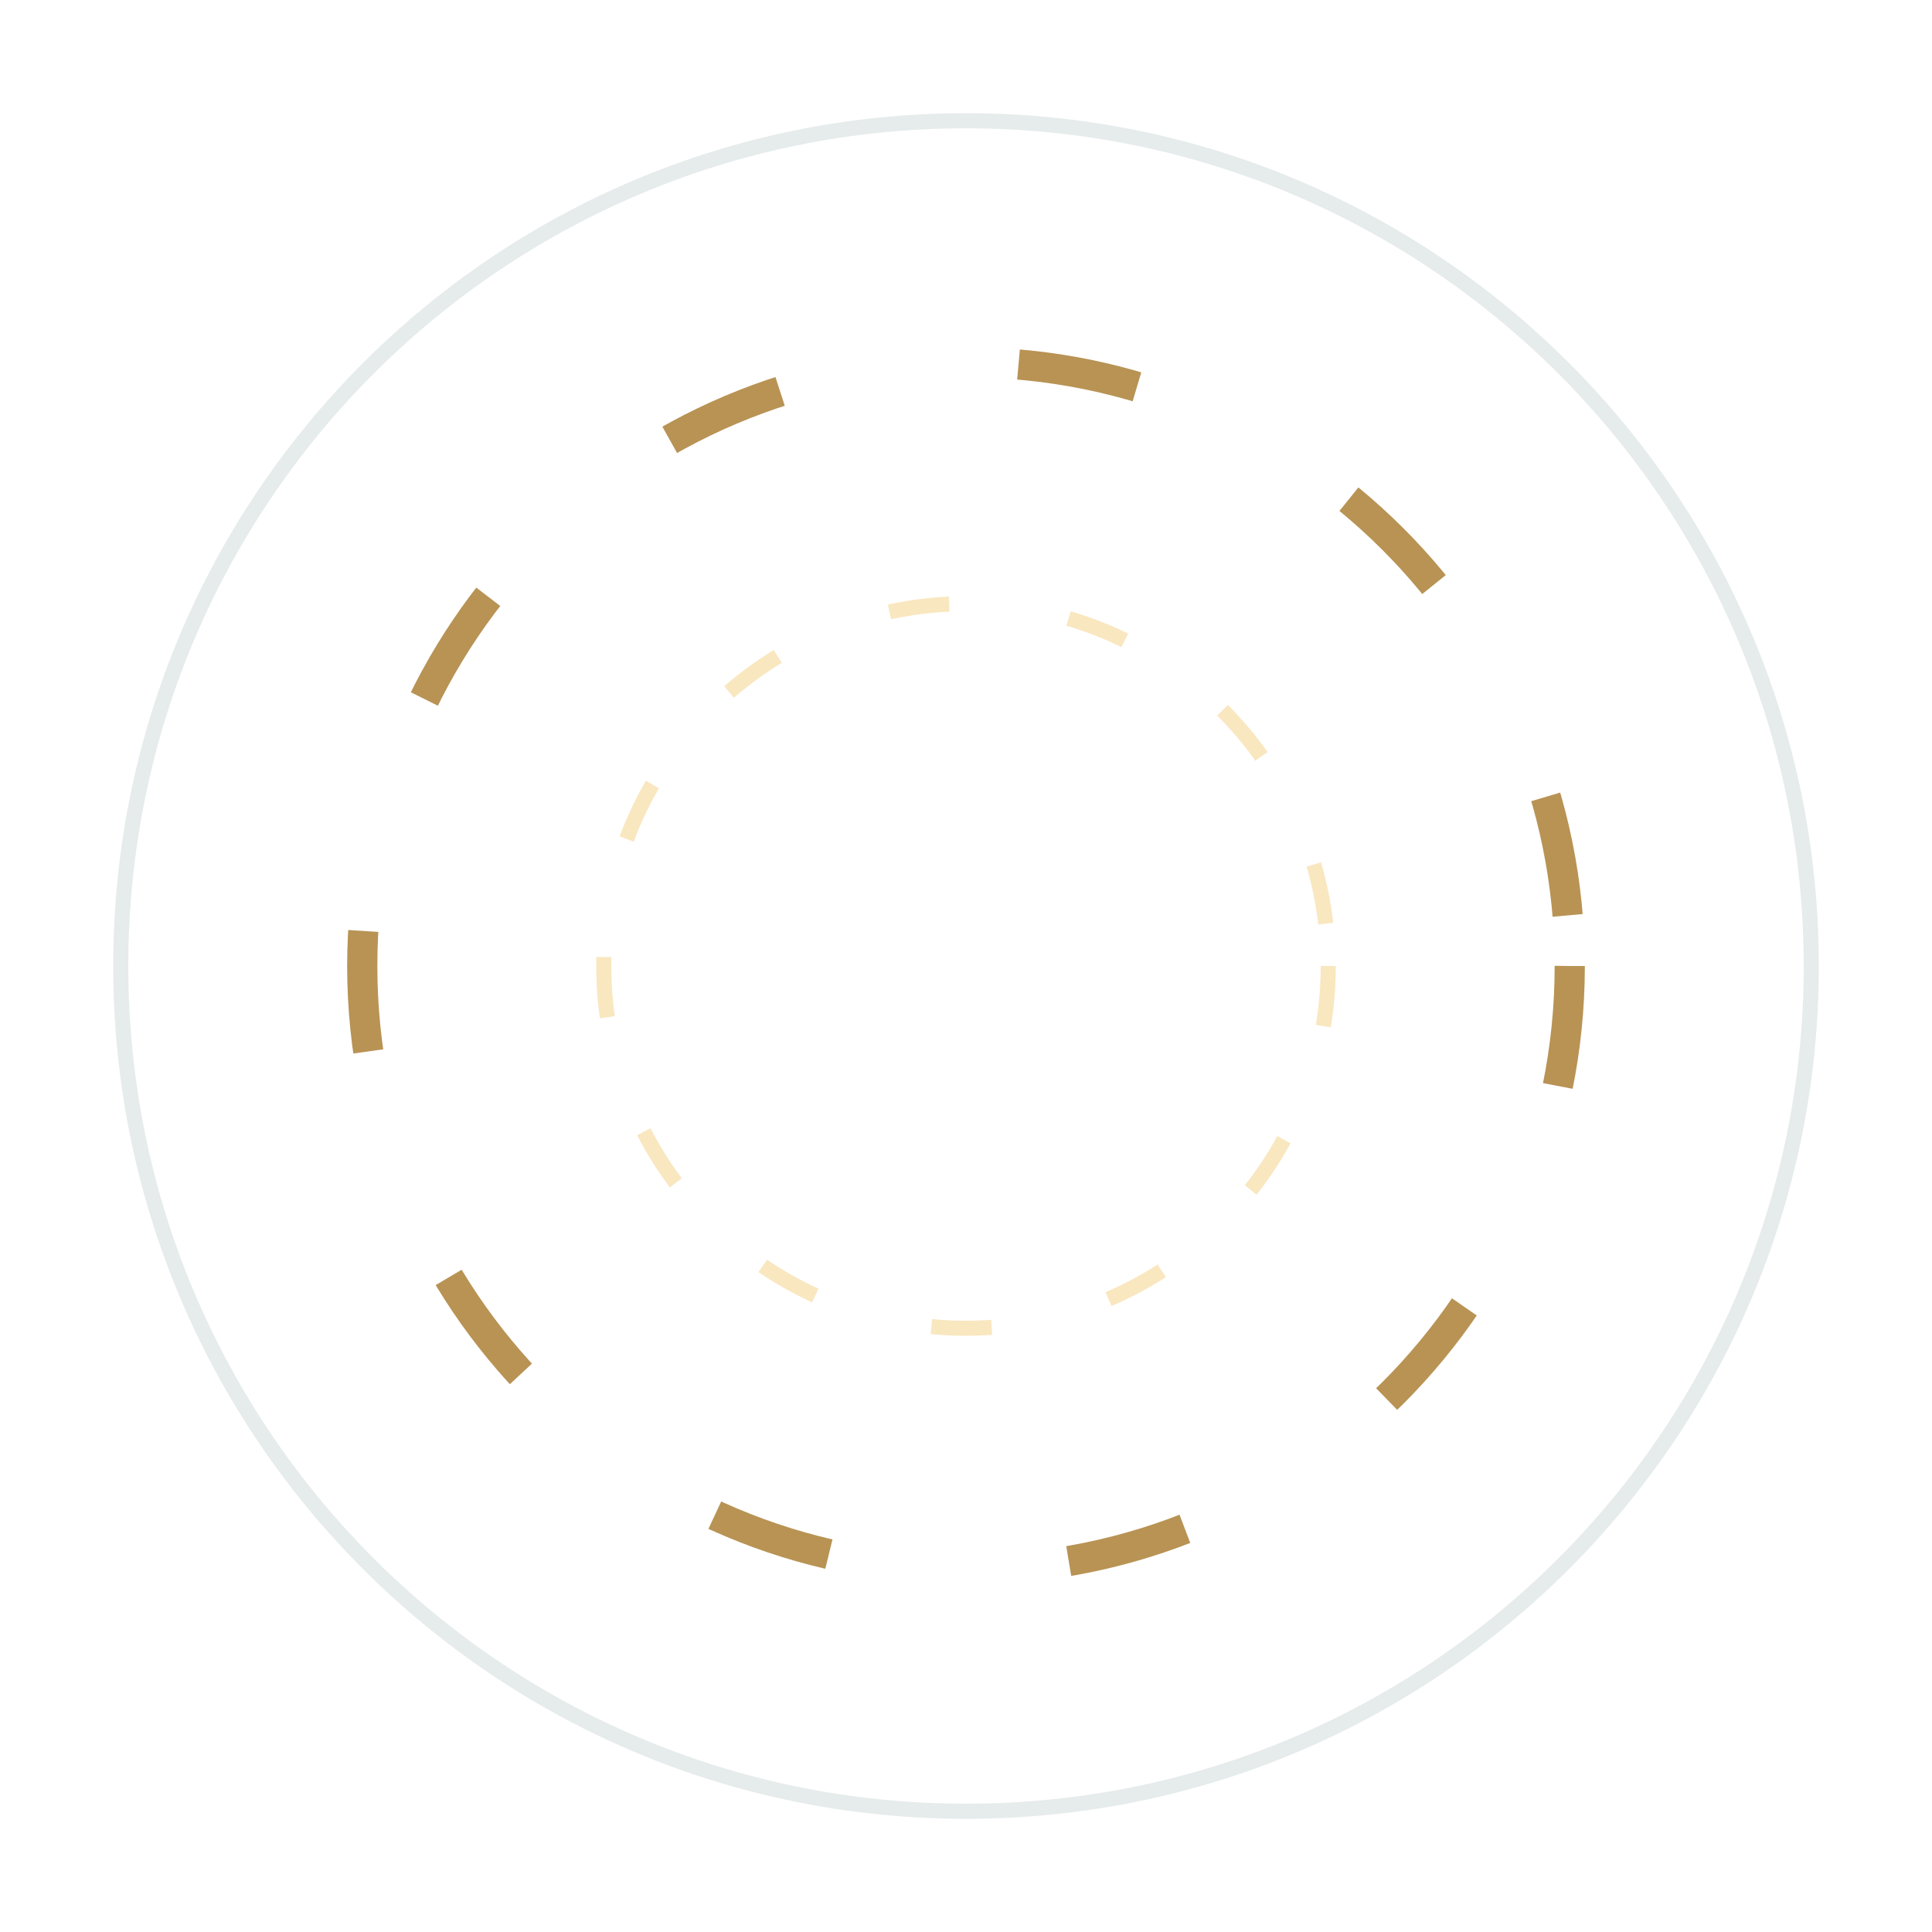
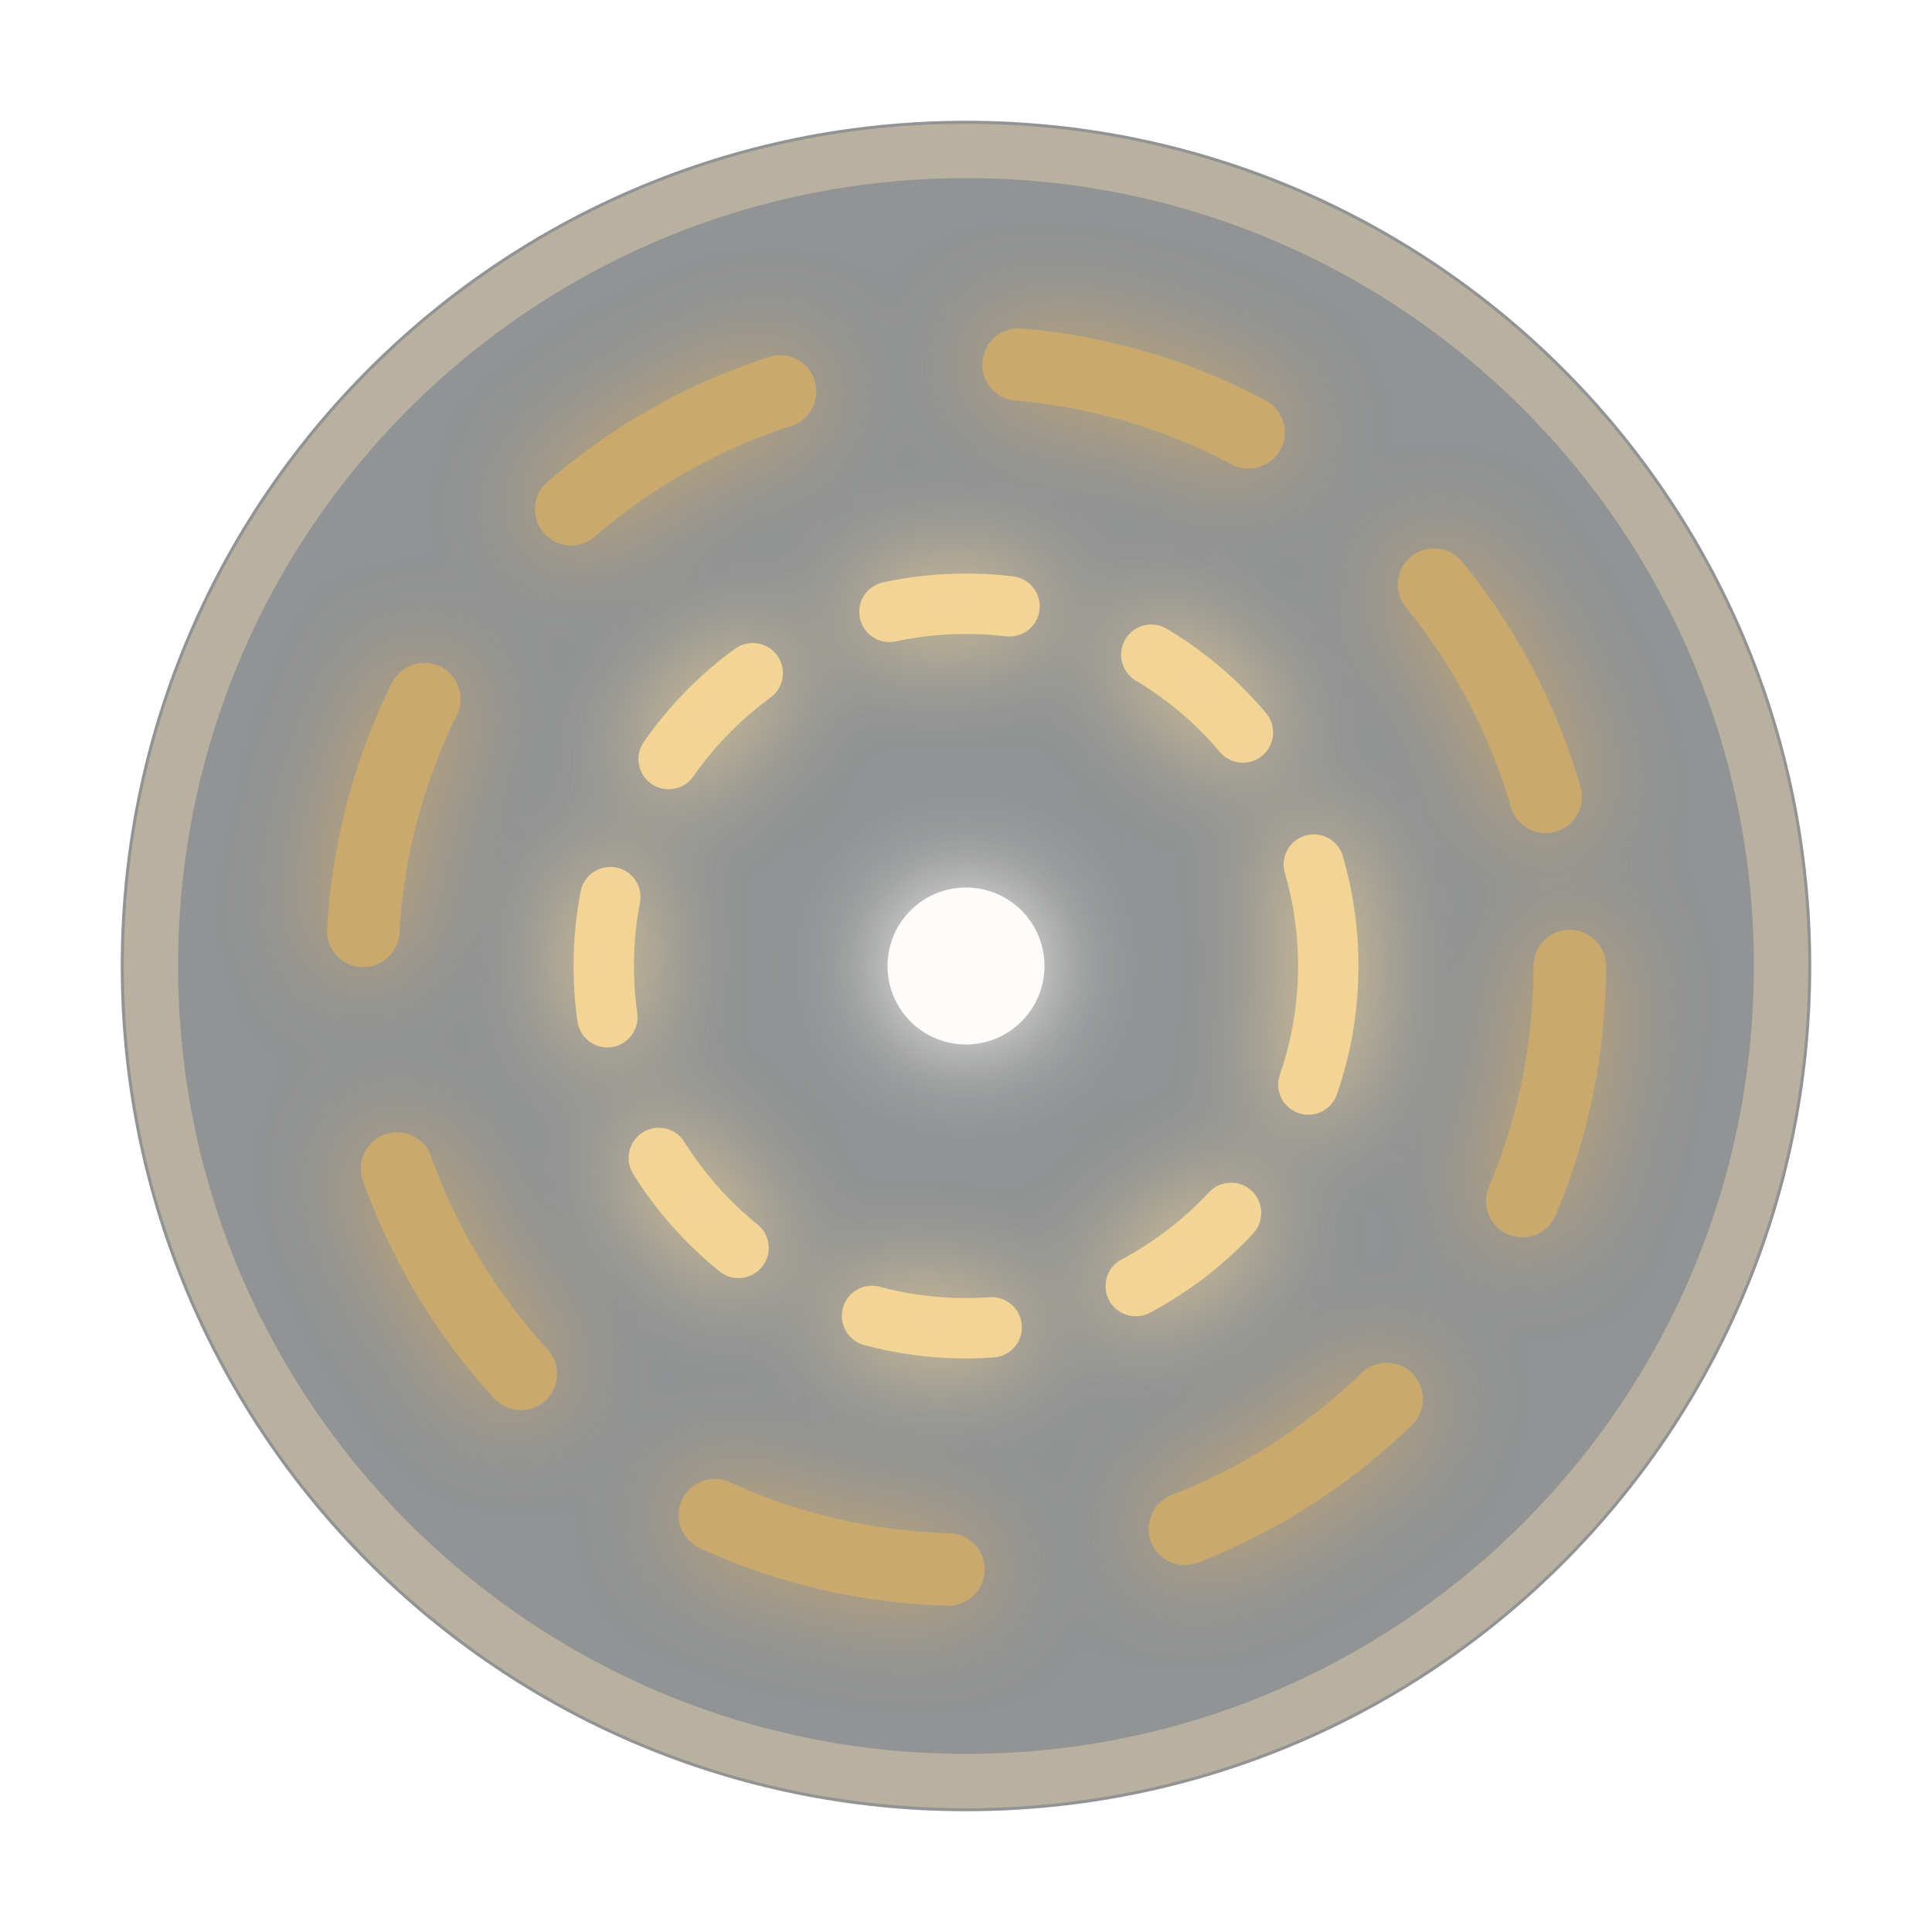
<svg xmlns="http://www.w3.org/2000/svg" viewBox="0 0 64 64" width="64" height="64">
  <style>
    @keyframes spinCW { 100% { transform: rotate(360deg); } }
    @keyframes spinCCW { 100% { transform: rotate(-360deg); } }
    @keyframes slowPulse {
-       0%, 100% { opacity: 0.4; transform: scale(0.95); }
-       50% { opacity: 0.8; transform: scale(1.05); }
+       0%, 100% { transform: scale(0.96); opacity: 0.9; }
+       50% { transform: scale(1.06); opacity: 1; }
    }
-     
-     .ring-outer { transform-origin: center; animation: spinCW 12s linear infinite, slowPulse 4s ease-in-out infinite; }
-     .ring-inner { transform-origin: center; animation: spinCCW 8s linear infinite; }
+ 
+     .outer-ring {
+       transform-origin: center;
+       animation: spinCW 11s linear infinite, slowPulse 3.2s ease-in-out infinite;
+     }
+ 
+     .inner-ring {
+       transform-origin: center;
+       animation: spinCCW 7.5s linear infinite;
+     }
+ 
+     .node {
+       transform-origin: center;
+       animation: slowPulse 2.1s ease-in-out infinite;
+     }
  </style>
-   <circle cx="32" cy="32" r="20" fill="none" stroke="#b89354" stroke-width="1" stroke-dasharray="4 8" class="ring-outer" />
-   <circle cx="32" cy="32" r="12" fill="none" stroke="#f5d796" stroke-width="0.5" stroke-dasharray="2 4" class="ring-inner" opacity="0.6" />
-   <circle cx="32" cy="32" r="28" fill="none" stroke="#5a7a7a" stroke-width="0.5" opacity="0.15" />
+   <defs>
+     <filter id="idleGlow" x="-50%" y="-50%" width="200%" height="200%">
+       <feGaussianBlur stdDeviation="1.6" result="blur" />
+       <feMerge>
+         <feMergeNode in="blur" />
+         <feMergeNode in="SourceGraphic" />
+       </feMerge>
+     </filter>
+   </defs>
+   <circle cx="32" cy="32" r="28" fill="#0c0f12" opacity="0.45" />
+   <circle cx="32" cy="32" r="27" fill="none" stroke="#e8d5b0" stroke-width="1.8" opacity="0.45" />
+   <g filter="url(#idleGlow)">
+     <circle cx="32" cy="32" r="20" fill="none" stroke="#c9a96e" stroke-width="2.4" stroke-linecap="round" stroke-dasharray="8 8" class="outer-ring" />
+     <circle cx="32" cy="32" r="12" fill="none" stroke="#f5d796" stroke-width="2" stroke-linecap="round" stroke-dasharray="4 5" class="inner-ring" opacity="0.95" />
+     <circle cx="32" cy="32" r="2.6" fill="#fdfcfa" class="node" />
+   </g>
</svg>
